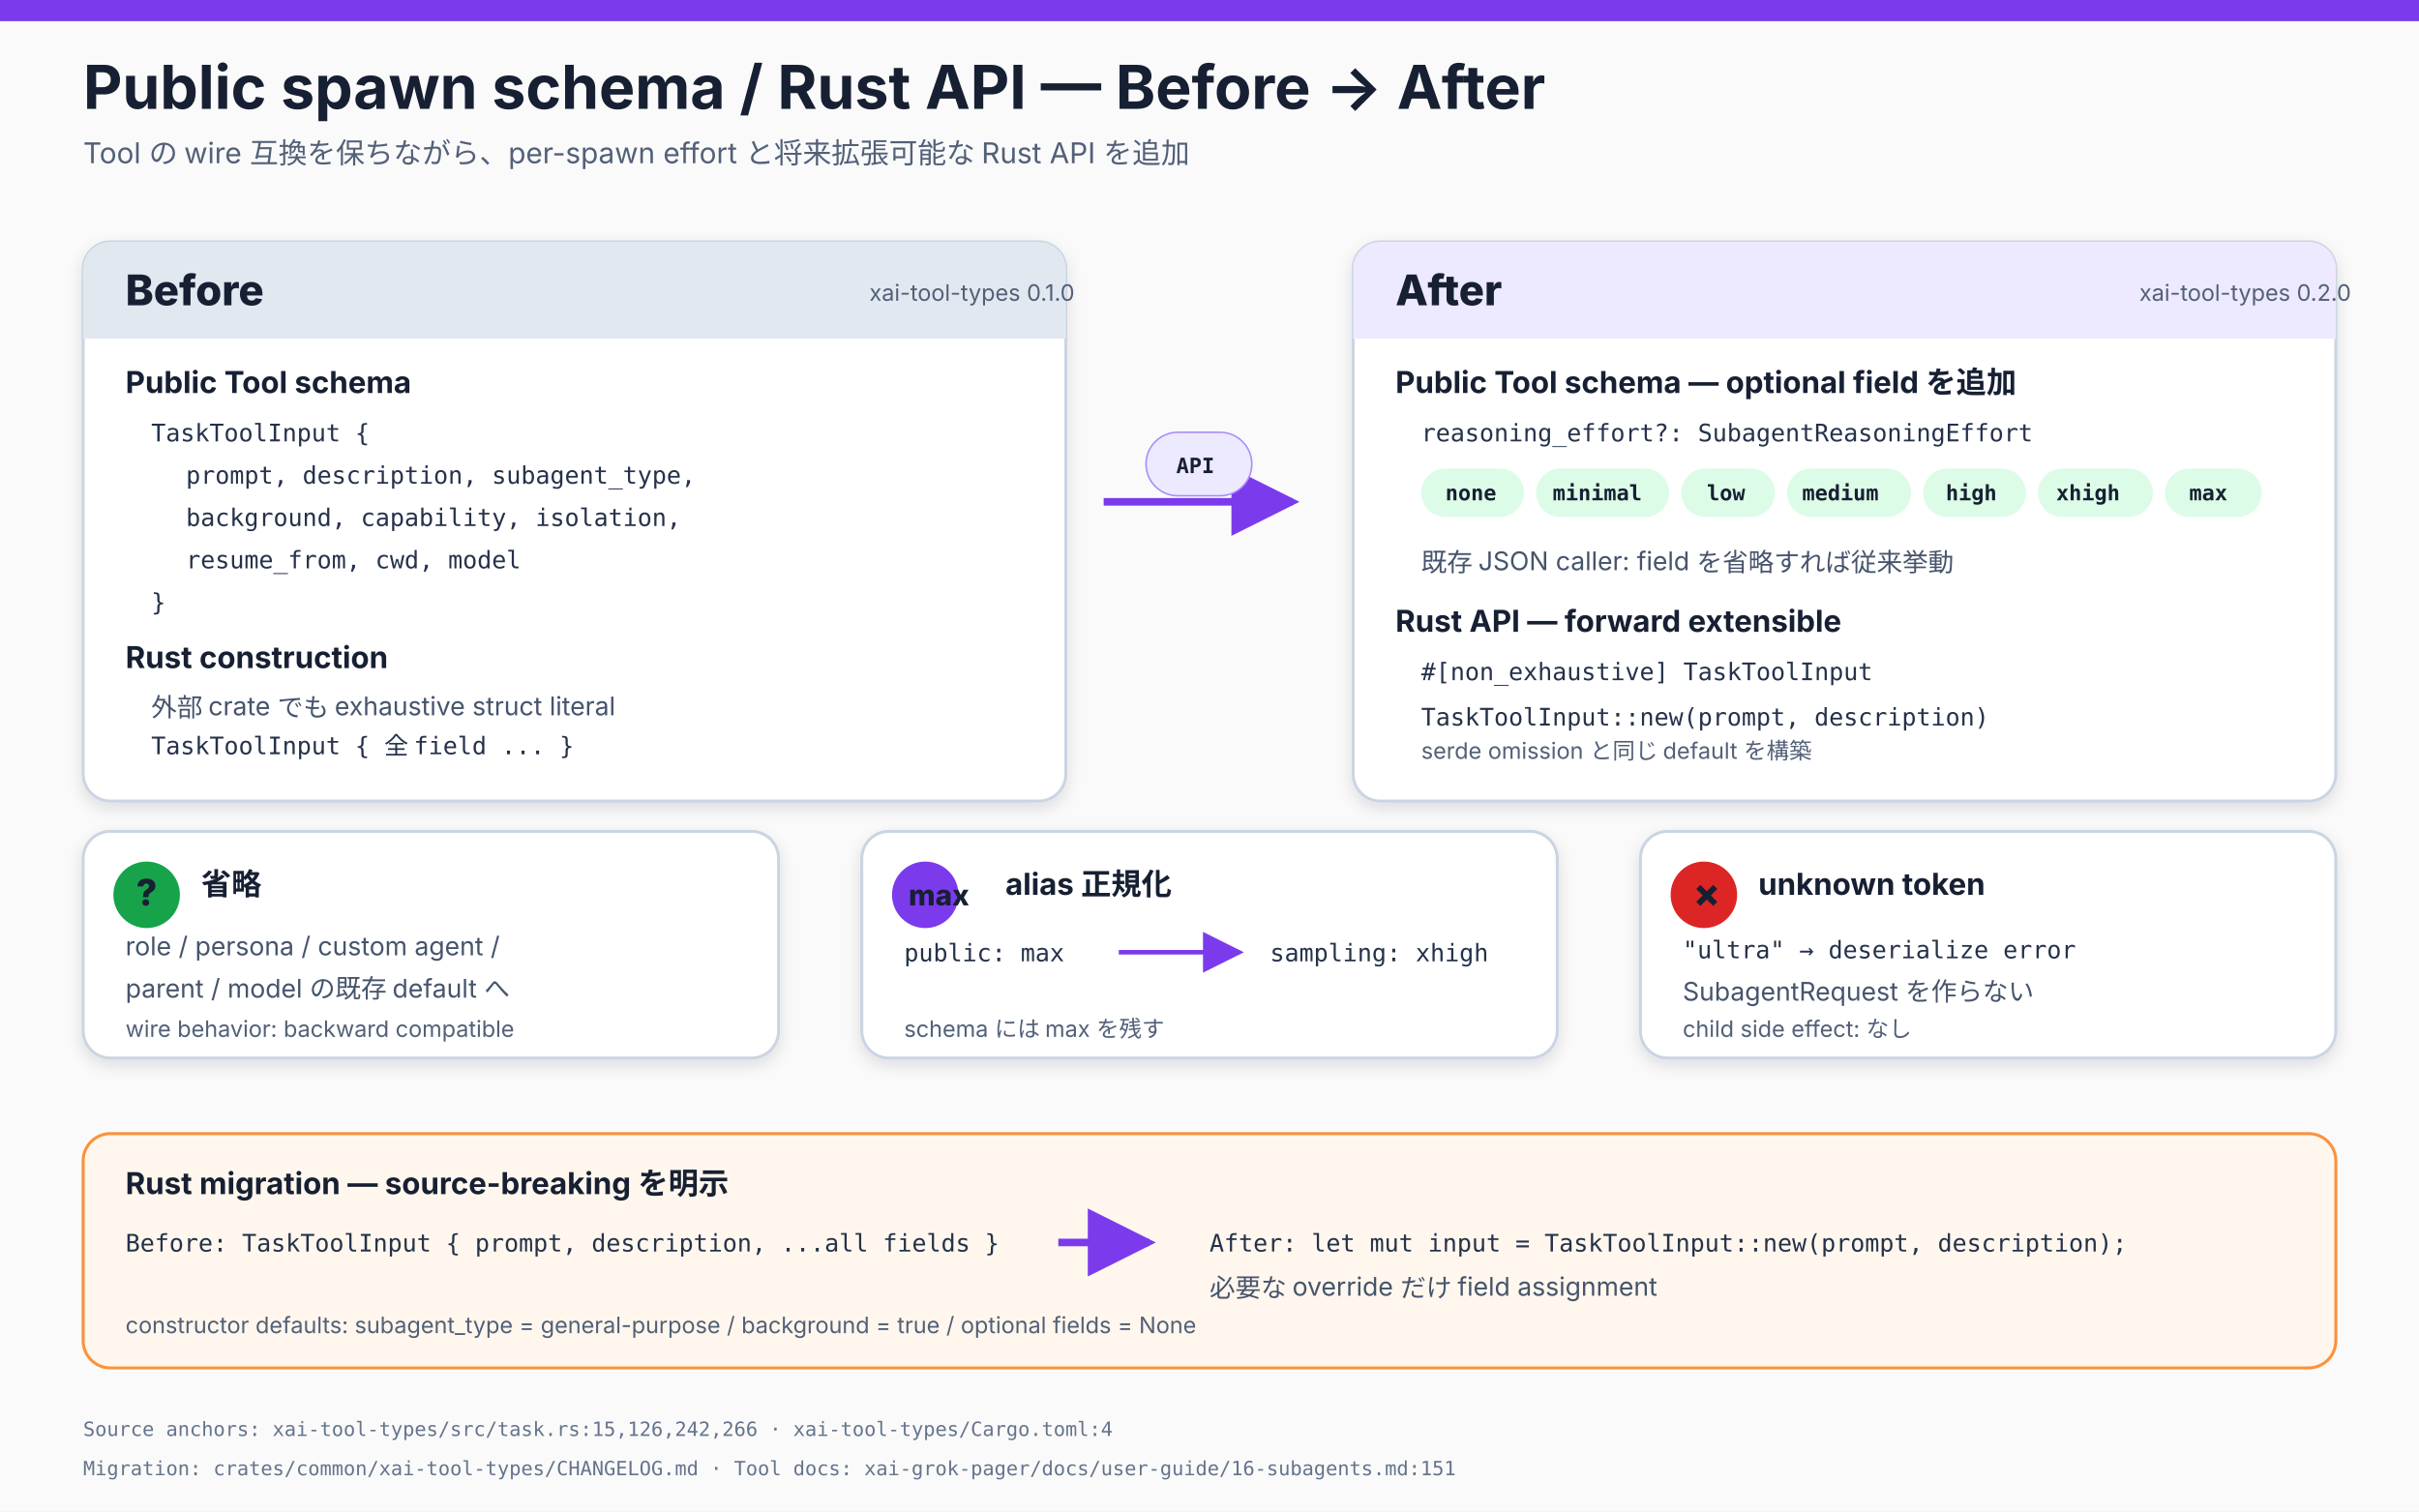
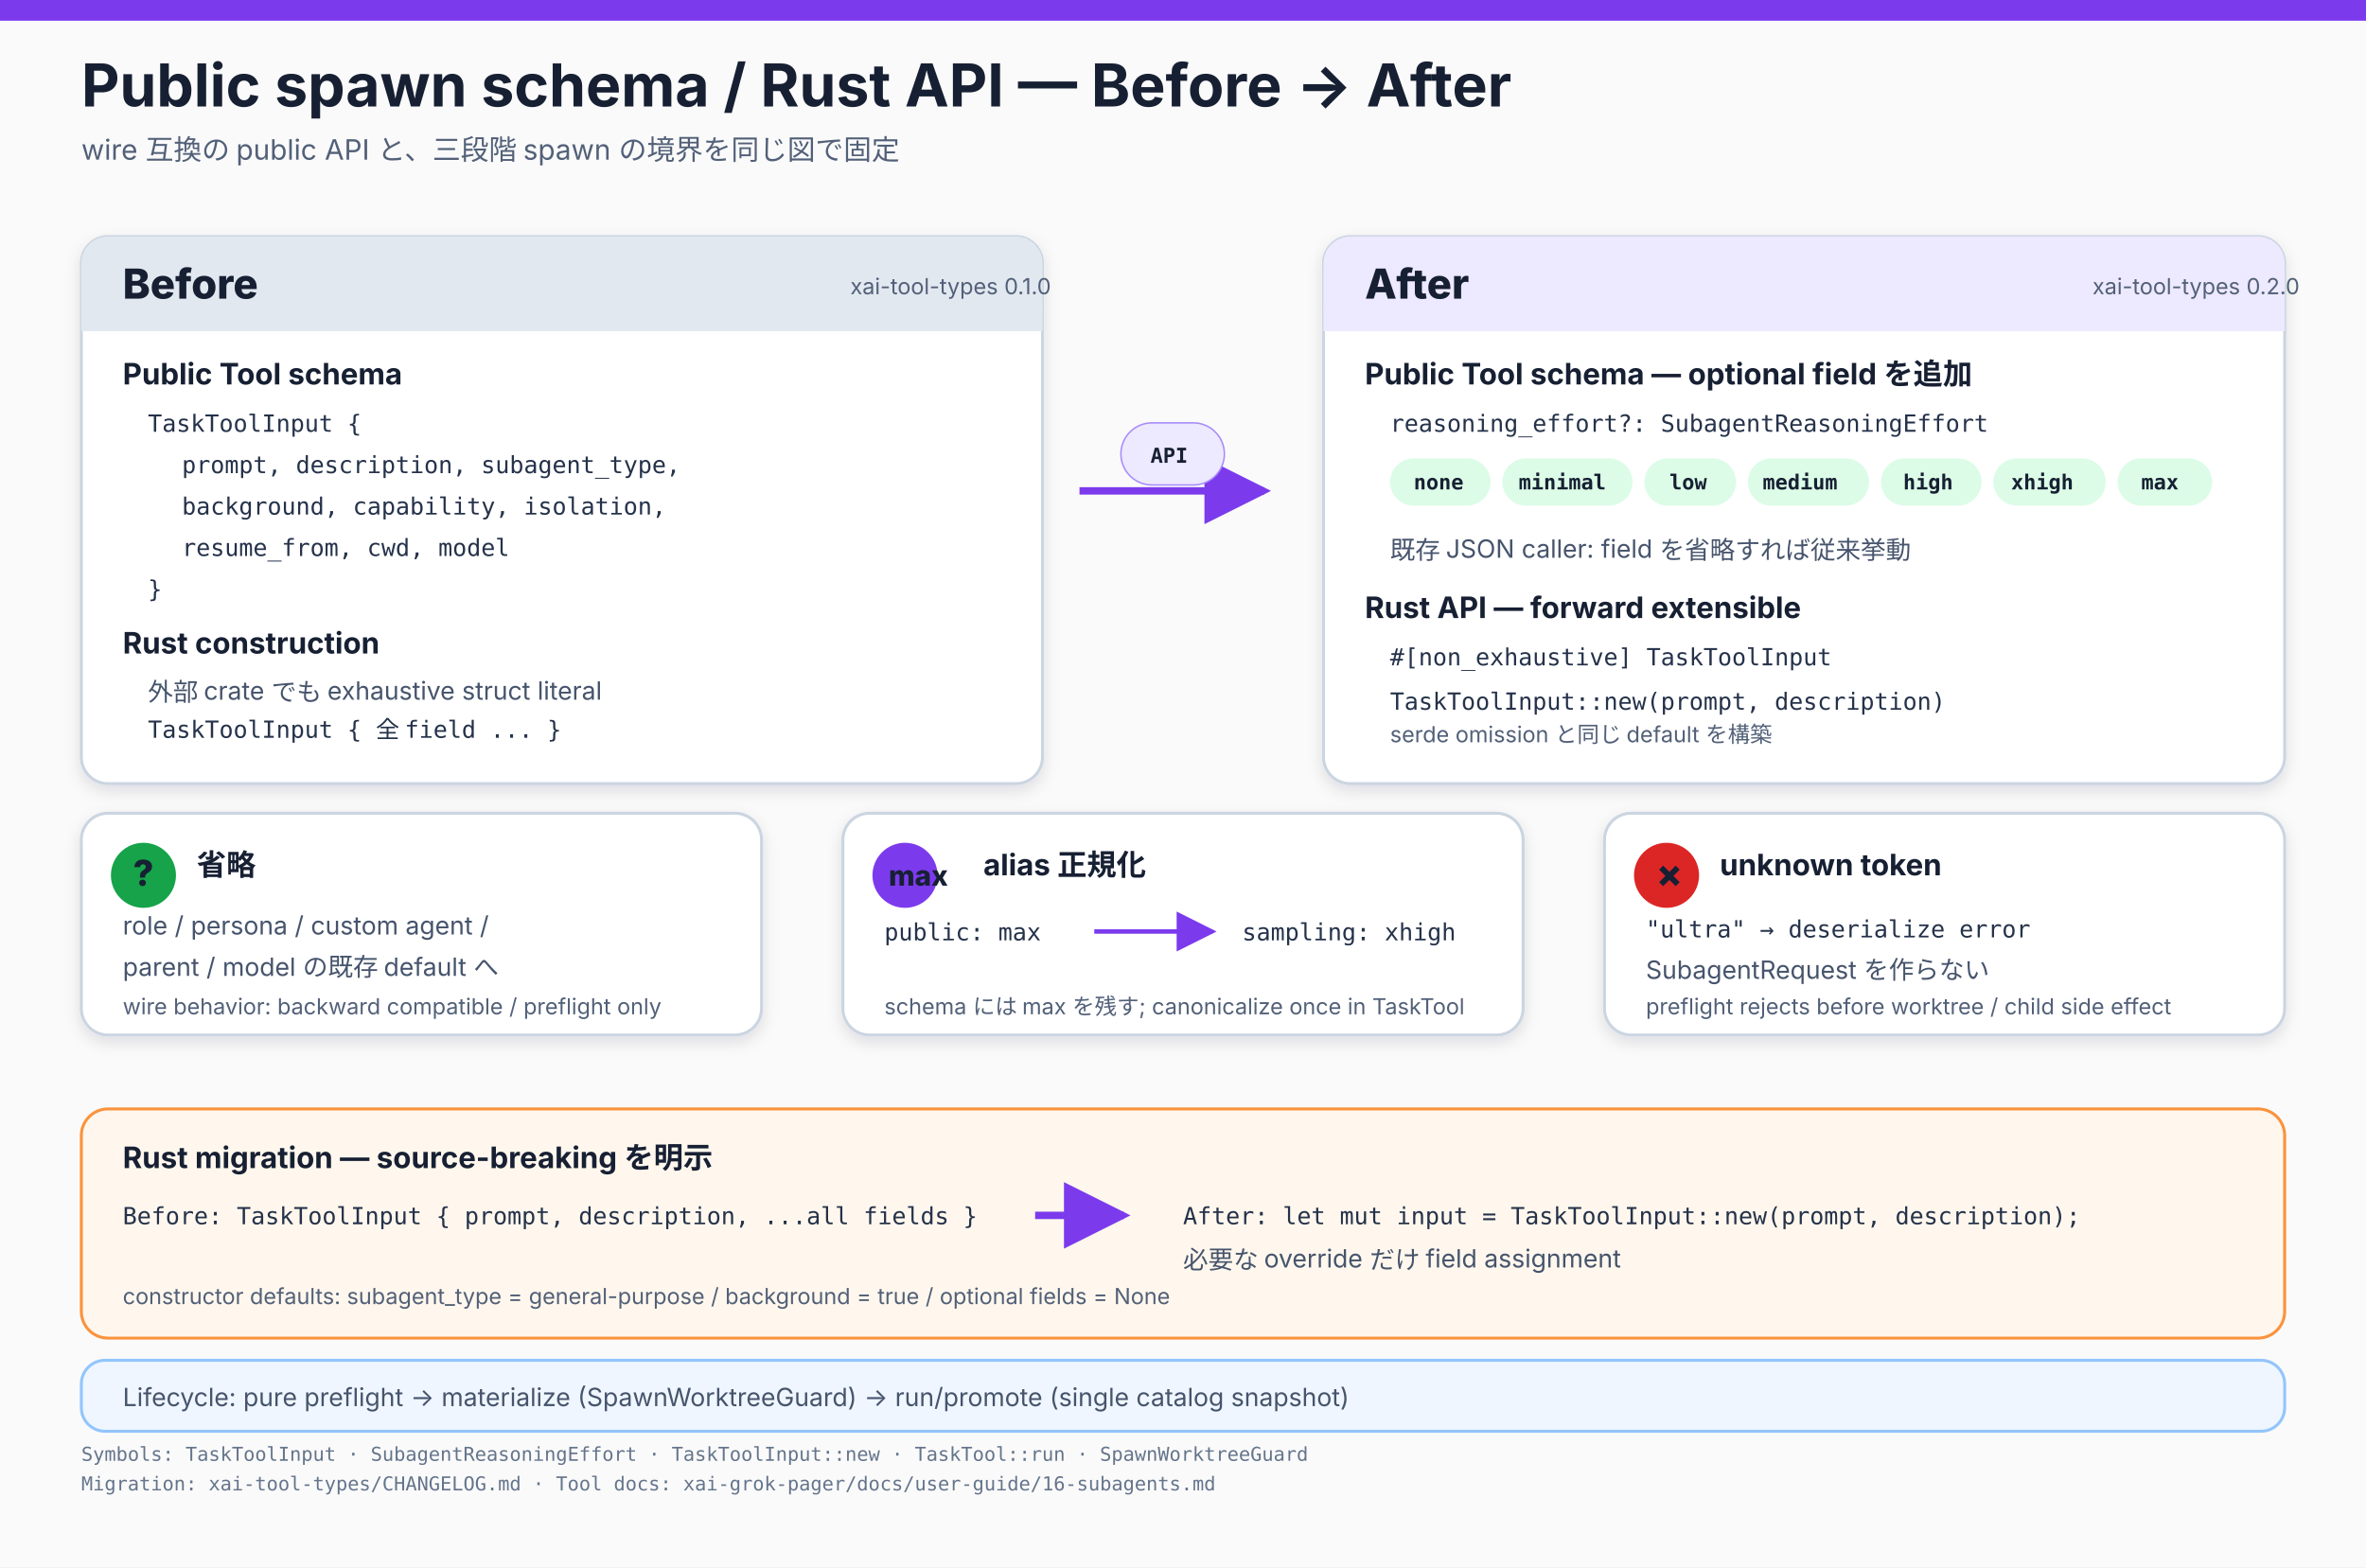
- <svg xmlns="http://www.w3.org/2000/svg" viewBox="0 0 1600 1000" role="img" aria-labelledby="title desc">
+ <svg xmlns="http://www.w3.org/2000/svg" viewBox="0 0 1600 1060" role="img" aria-labelledby="title desc">
  <defs>
    <marker id="arrow" viewBox="0 0 10 10" refX="9" refY="5" markerWidth="9" markerHeight="9" orient="auto">
      <path d="M 0 0 L 10 5 L 0 10 z" fill="#7c3aed" />
    </marker>
    <filter id="shadow" x="-10%" y="-10%" width="120%" height="130%">
      <feDropShadow dx="0" dy="4" stdDeviation="5" flood-color="#0f172a" flood-opacity="0.12" />
    </filter>
    <style>
      text { font-family: Inter, "Hiragino Sans", "Yu Gothic", sans-serif; fill: #172033; }
      .title { font-size: 40px; font-weight: 750; }
      .subtitle { font-size: 19px; fill: #526078; }
      .panel-title { font-size: 28px; font-weight: 800; }
      .section { font-size: 20px; font-weight: 750; }
      .body { font-size: 17px; fill: #46546c; }
      .small { font-size: 15px; fill: #526078; }
      .code { font-family: "SFMono-Regular", Consolas, monospace; font-size: 16px; fill: #25324a; }
      .chip { font-family: "SFMono-Regular", Consolas, monospace; font-size: 14px; font-weight: 700; }
      .anchor { font-family: "SFMono-Regular", Consolas, monospace; font-size: 13px; fill: #64748b; }
      .card { fill: #ffffff; stroke: #cbd5e1; stroke-width: 2; rx: 18; filter: url(#shadow); }
      .arrow { stroke: #7c3aed; stroke-width: 5; fill: none; marker-end: url(#arrow); }
    </style>
  </defs>
-   <rect width="1600" height="1000" fill="#fafafa" />
+   <rect width="1600" height="1060" fill="#fafafa" />
  <rect width="1600" height="14" fill="#7c3aed" />
  <text class="title" x="55" y="72">Public spawn schema / Rust API — Before → After</text>
-   <text class="subtitle" x="55" y="108">Tool の wire 互換を保ちながら、per-spawn effort と将来拡張可能な Rust API を追加</text>
+   <text class="subtitle" x="55" y="108">wire 互換の public API と、三段階 spawn の境界を同じ図で固定</text>
  <g transform="translate(55 160)">
    <rect class="card" width="650" height="370" fill="#f8fafc" />
    <rect x="0" y="0" width="650" height="64" rx="18" fill="#e2e8f0" />
    <rect x="0" y="46" width="650" height="18" fill="#e2e8f0" />
    <text class="panel-title" x="28" y="42">Before</text>
    <text class="small" x="520" y="39">xai-tool-types 0.1.0</text>
    <text class="section" x="28" y="100">Public Tool schema</text>
    <text class="code" x="45" y="132">TaskToolInput {</text>
    <text class="code" x="68" y="160">prompt, description, subagent_type,</text>
    <text class="code" x="68" y="188">background, capability, isolation,</text>
    <text class="code" x="68" y="216">resume_from, cwd, model</text>
    <text class="code" x="45" y="244">}</text>
    <text class="section" x="28" y="282">Rust construction</text>
    <text class="body" x="45" y="314">外部 crate でも exhaustive struct literal</text>
    <text class="code" x="45" y="339">TaskToolInput { 全 field ... }</text>
  </g>
  <path class="arrow" d="M 730 332 L 855 332" />
  <rect x="758" y="286" width="70" height="42" rx="21" fill="#ede9fe" stroke="#a78bfa" />
  <text class="chip" x="778" y="313" fill="#6d28d9">API</text>
  <g transform="translate(895 160)">
    <rect class="card" width="650" height="370" fill="#ffffff" />
    <rect x="0" y="0" width="650" height="64" rx="18" fill="#ede9fe" />
    <rect x="0" y="46" width="650" height="18" fill="#ede9fe" />
    <text class="panel-title" x="28" y="42" fill="#6d28d9">After</text>
    <text class="small" x="520" y="39">xai-tool-types 0.2.0</text>
    <text class="section" x="28" y="100">Public Tool schema — optional field を追加</text>
    <text class="code" x="45" y="132">reasoning_effort?: SubagentReasoningEffort</text>
    <g transform="translate(45 150)">
      <rect width="68" height="32" rx="16" fill="#dcfce7" />
      <text class="chip" x="16" y="21">none</text>
      <rect x="76" width="88" height="32" rx="16" fill="#dcfce7" />
      <text class="chip" x="87" y="21">minimal</text>
      <rect x="172" width="62" height="32" rx="16" fill="#dcfce7" />
      <text class="chip" x="189" y="21">low</text>
      <rect x="242" width="82" height="32" rx="16" fill="#dcfce7" />
      <text class="chip" x="252" y="21">medium</text>
      <rect x="332" width="68" height="32" rx="16" fill="#dcfce7" />
      <text class="chip" x="347" y="21">high</text>
      <rect x="408" width="76" height="32" rx="16" fill="#dcfce7" />
      <text class="chip" x="420" y="21">xhigh</text>
      <rect x="492" width="64" height="32" rx="16" fill="#dcfce7" />
      <text class="chip" x="508" y="21">max</text>
    </g>
    <text class="body" x="45" y="218">既存 JSON caller: field を省略すれば従来挙動</text>
    <text class="section" x="28" y="258">Rust API — forward extensible</text>
    <text class="code" x="45" y="290">#[non_exhaustive] TaskToolInput</text>
    <text class="code" x="45" y="320">TaskToolInput::new(prompt, description)</text>
    <text class="small" x="45" y="342">serde omission と同じ default を構築</text>
  </g>
  <g transform="translate(55 550)">
    <rect class="card" width="460" height="150" />
    <circle cx="42" cy="42" r="22" fill="#16a34a" />
    <text x="35" y="49" font-size="24" font-weight="800" fill="#ffffff">?</text>
    <text class="section" x="78" y="42">省略</text>
    <text class="body" x="28" y="82">role / persona / custom agent /</text>
    <text class="body" x="28" y="110">parent / model の既存 default へ</text>
-     <text class="small" x="28" y="136">wire behavior: backward compatible</text>
+     <text class="small" x="28" y="136">wire behavior: backward compatible / preflight only</text>
  </g>
  <g transform="translate(570 550)">
    <rect class="card" width="460" height="150" />
    <circle cx="42" cy="42" r="22" fill="#7c3aed" />
    <text x="31" y="49" font-size="19" font-weight="800" fill="#ffffff">max</text>
    <text class="section" x="95" y="42">alias 正規化</text>
    <text class="code" x="28" y="86">public: max</text>
    <path d="M 170 80 L 250 80" stroke="#7c3aed" stroke-width="3" marker-end="url(#arrow)" />
    <text class="code" x="270" y="86">sampling: xhigh</text>
-     <text class="small" x="28" y="136">schema には max を残す</text>
+     <text class="small" x="28" y="136">schema には max を残す; canonicalize once in TaskTool</text>
  </g>
  <g transform="translate(1085 550)">
    <rect class="card" width="460" height="150" />
    <circle cx="42" cy="42" r="22" fill="#dc2626" />
    <text x="35" y="50" font-size="26" font-weight="800" fill="#ffffff">×</text>
    <text class="section" x="78" y="42">unknown token</text>
    <text class="code" x="28" y="84">"ultra" → deserialize error</text>
    <text class="body" x="28" y="112">SubagentRequest を作らない</text>
-     <text class="small" x="28" y="136">child side effect: なし</text>
+     <text class="small" x="28" y="136">preflight rejects before worktree / child side effect</text>
  </g>
  <rect x="55" y="750" width="1490" height="155" rx="18" fill="#fff7ed" stroke="#fb923c" stroke-width="2" />
  <text class="section" x="83" y="790" fill="#c2410c">Rust migration — source-breaking を明示</text>
  <text class="code" x="83" y="828">Before: TaskToolInput { prompt, description, ...all fields }</text>
  <path class="arrow" d="M 700 822 L 760 822" />
  <text class="code" x="800" y="828">After: let mut input = TaskToolInput::new(prompt, description);</text>
  <text class="body" x="800" y="858">必要な override だけ field assignment</text>
  <text class="small" x="83" y="882">constructor defaults: subagent_type = general-purpose / background = true / optional fields = None</text>
-   <text class="anchor" x="55" y="950">Source anchors: xai-tool-types/src/task.rs:15,126,242,266 · xai-tool-types/Cargo.toml:4</text>
-   <text class="anchor" x="55" y="976">Migration: crates/common/xai-tool-types/CHANGELOG.md · Tool docs: xai-grok-pager/docs/user-guide/16-subagents.md:151</text>
+   <rect x="55" y="920" width="1490" height="48" rx="16" fill="#eff6ff" stroke="#93c5fd" stroke-width="2" />
+   <text class="body" x="83" y="951">Lifecycle: pure preflight → materialize (SpawnWorktreeGuard) → run/promote (single catalog snapshot)</text>
+   <text class="anchor" x="55" y="988">Symbols: TaskToolInput · SubagentReasoningEffort · TaskToolInput::new · TaskTool::run · SpawnWorktreeGuard</text>
+   <text class="anchor" x="55" y="1008">Migration: xai-tool-types/CHANGELOG.md · Tool docs: xai-grok-pager/docs/user-guide/16-subagents.md</text>
</svg>
